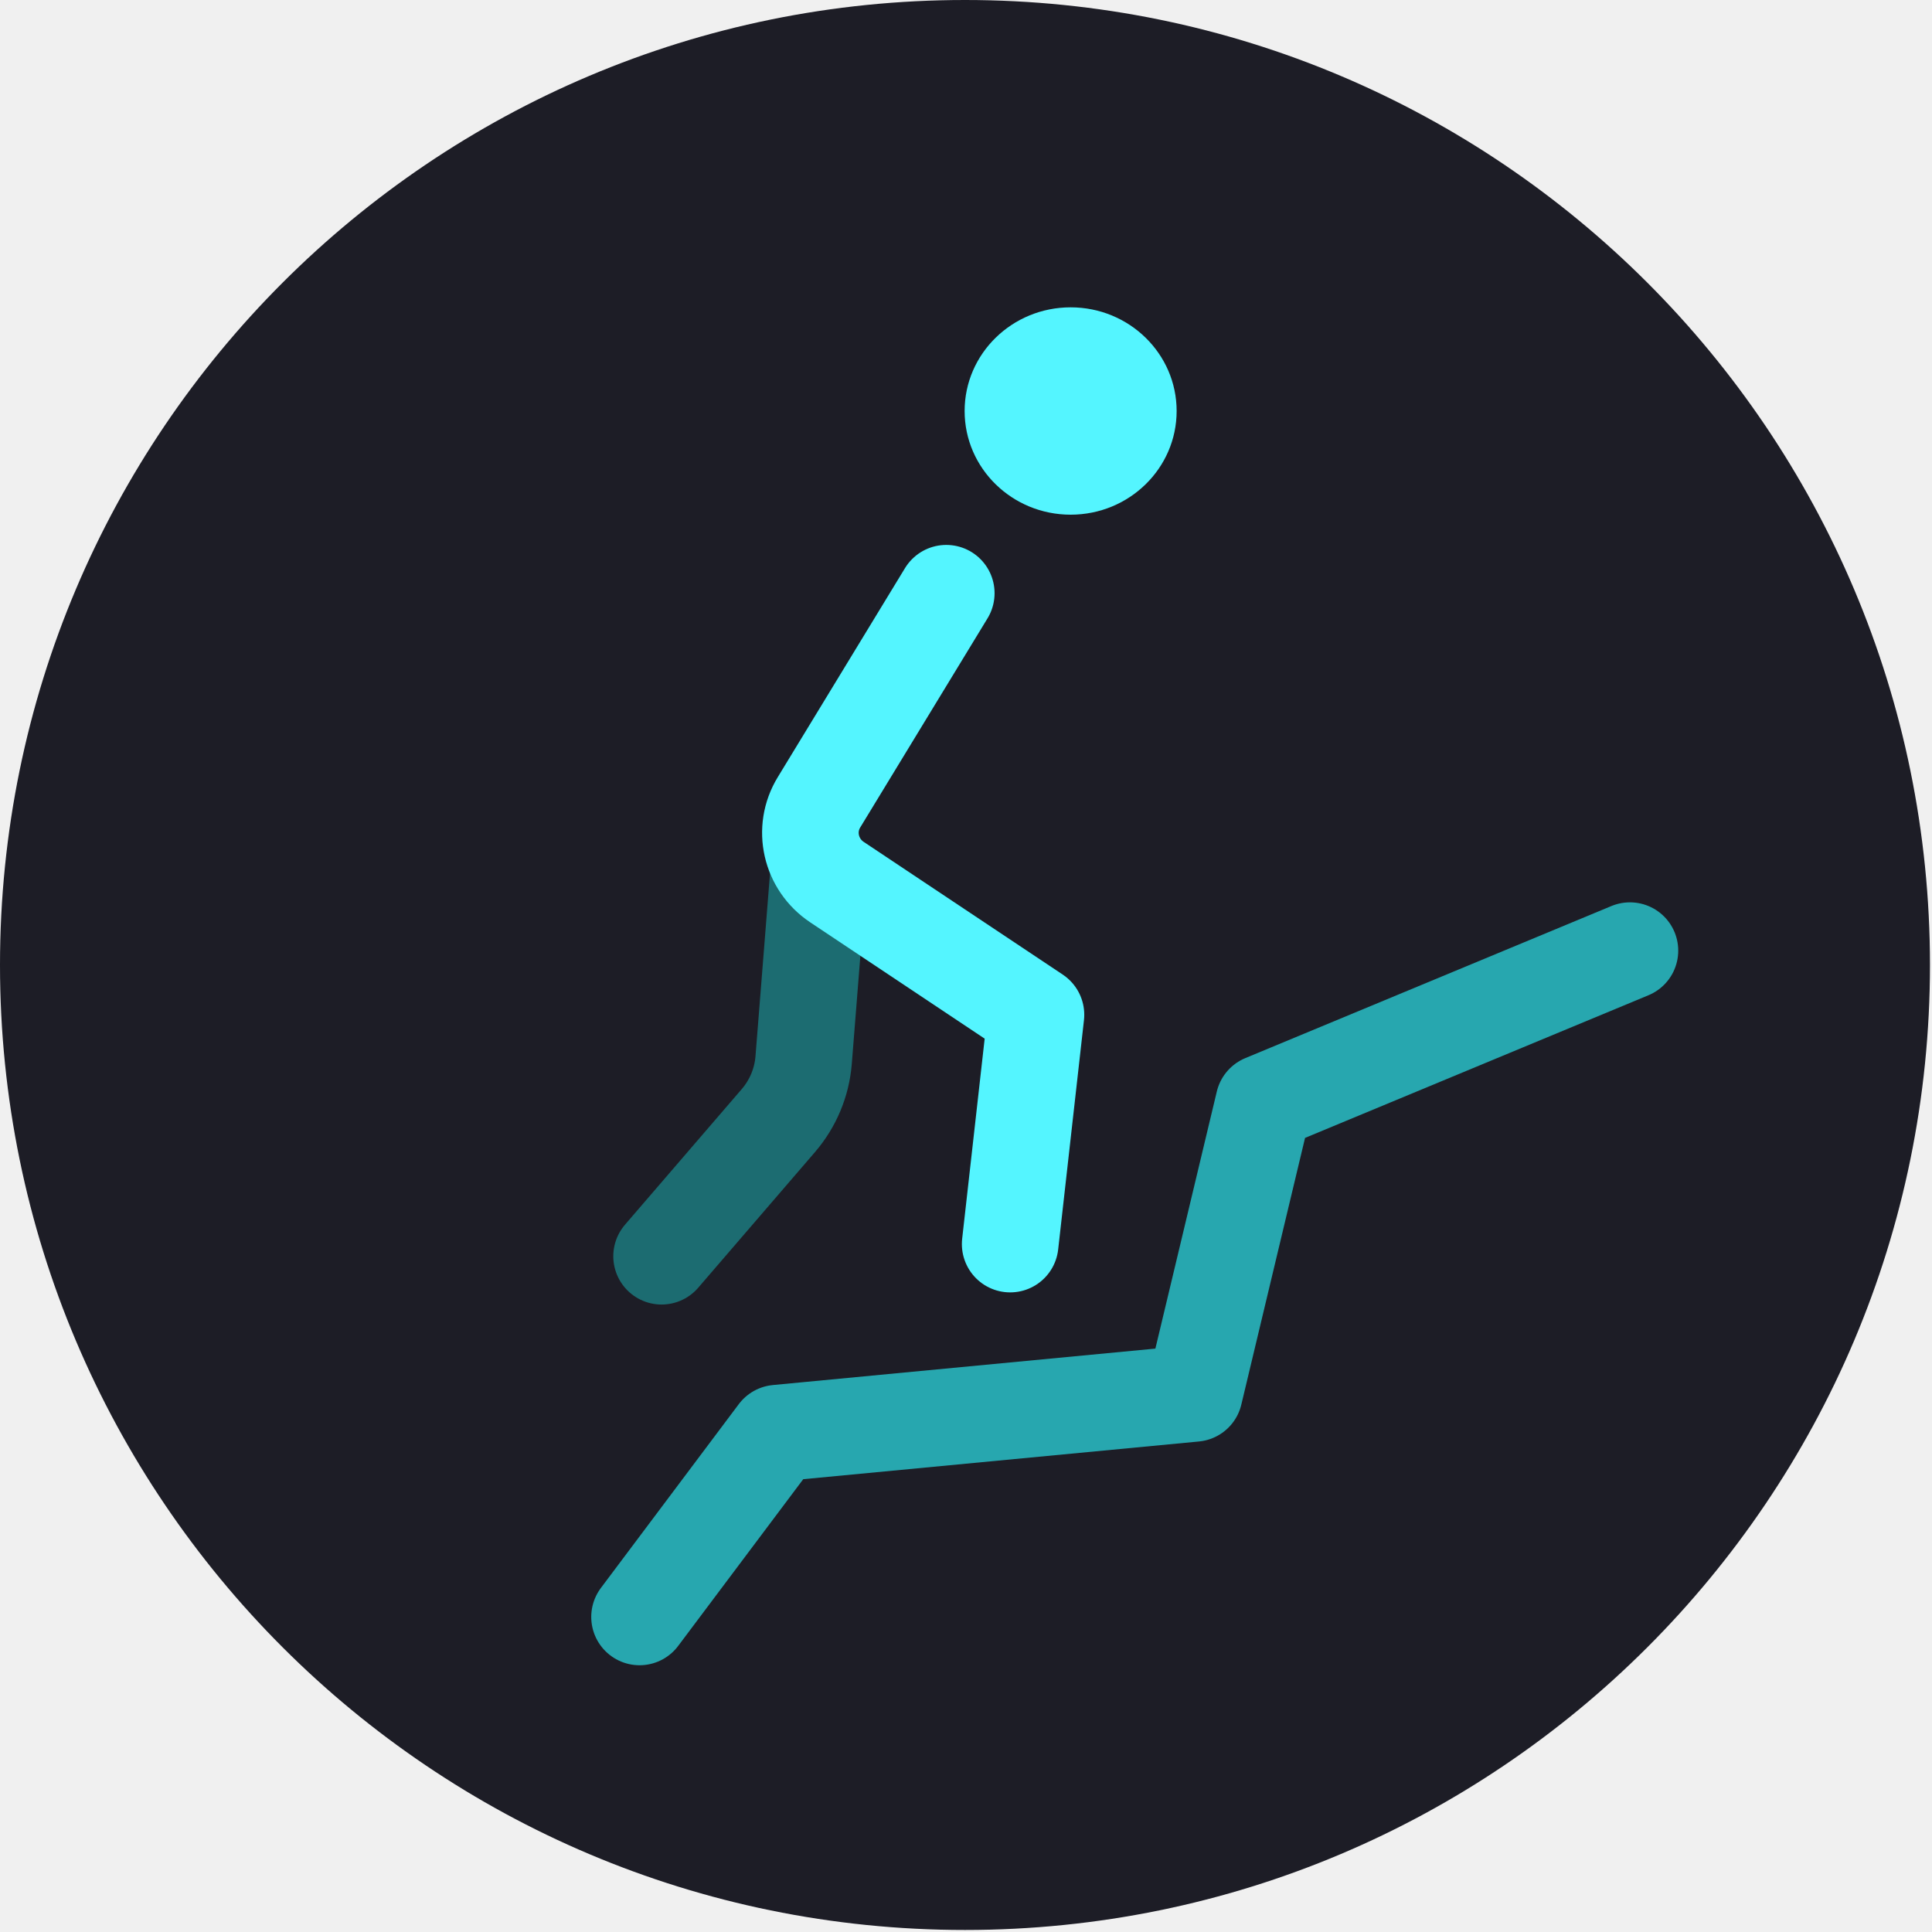
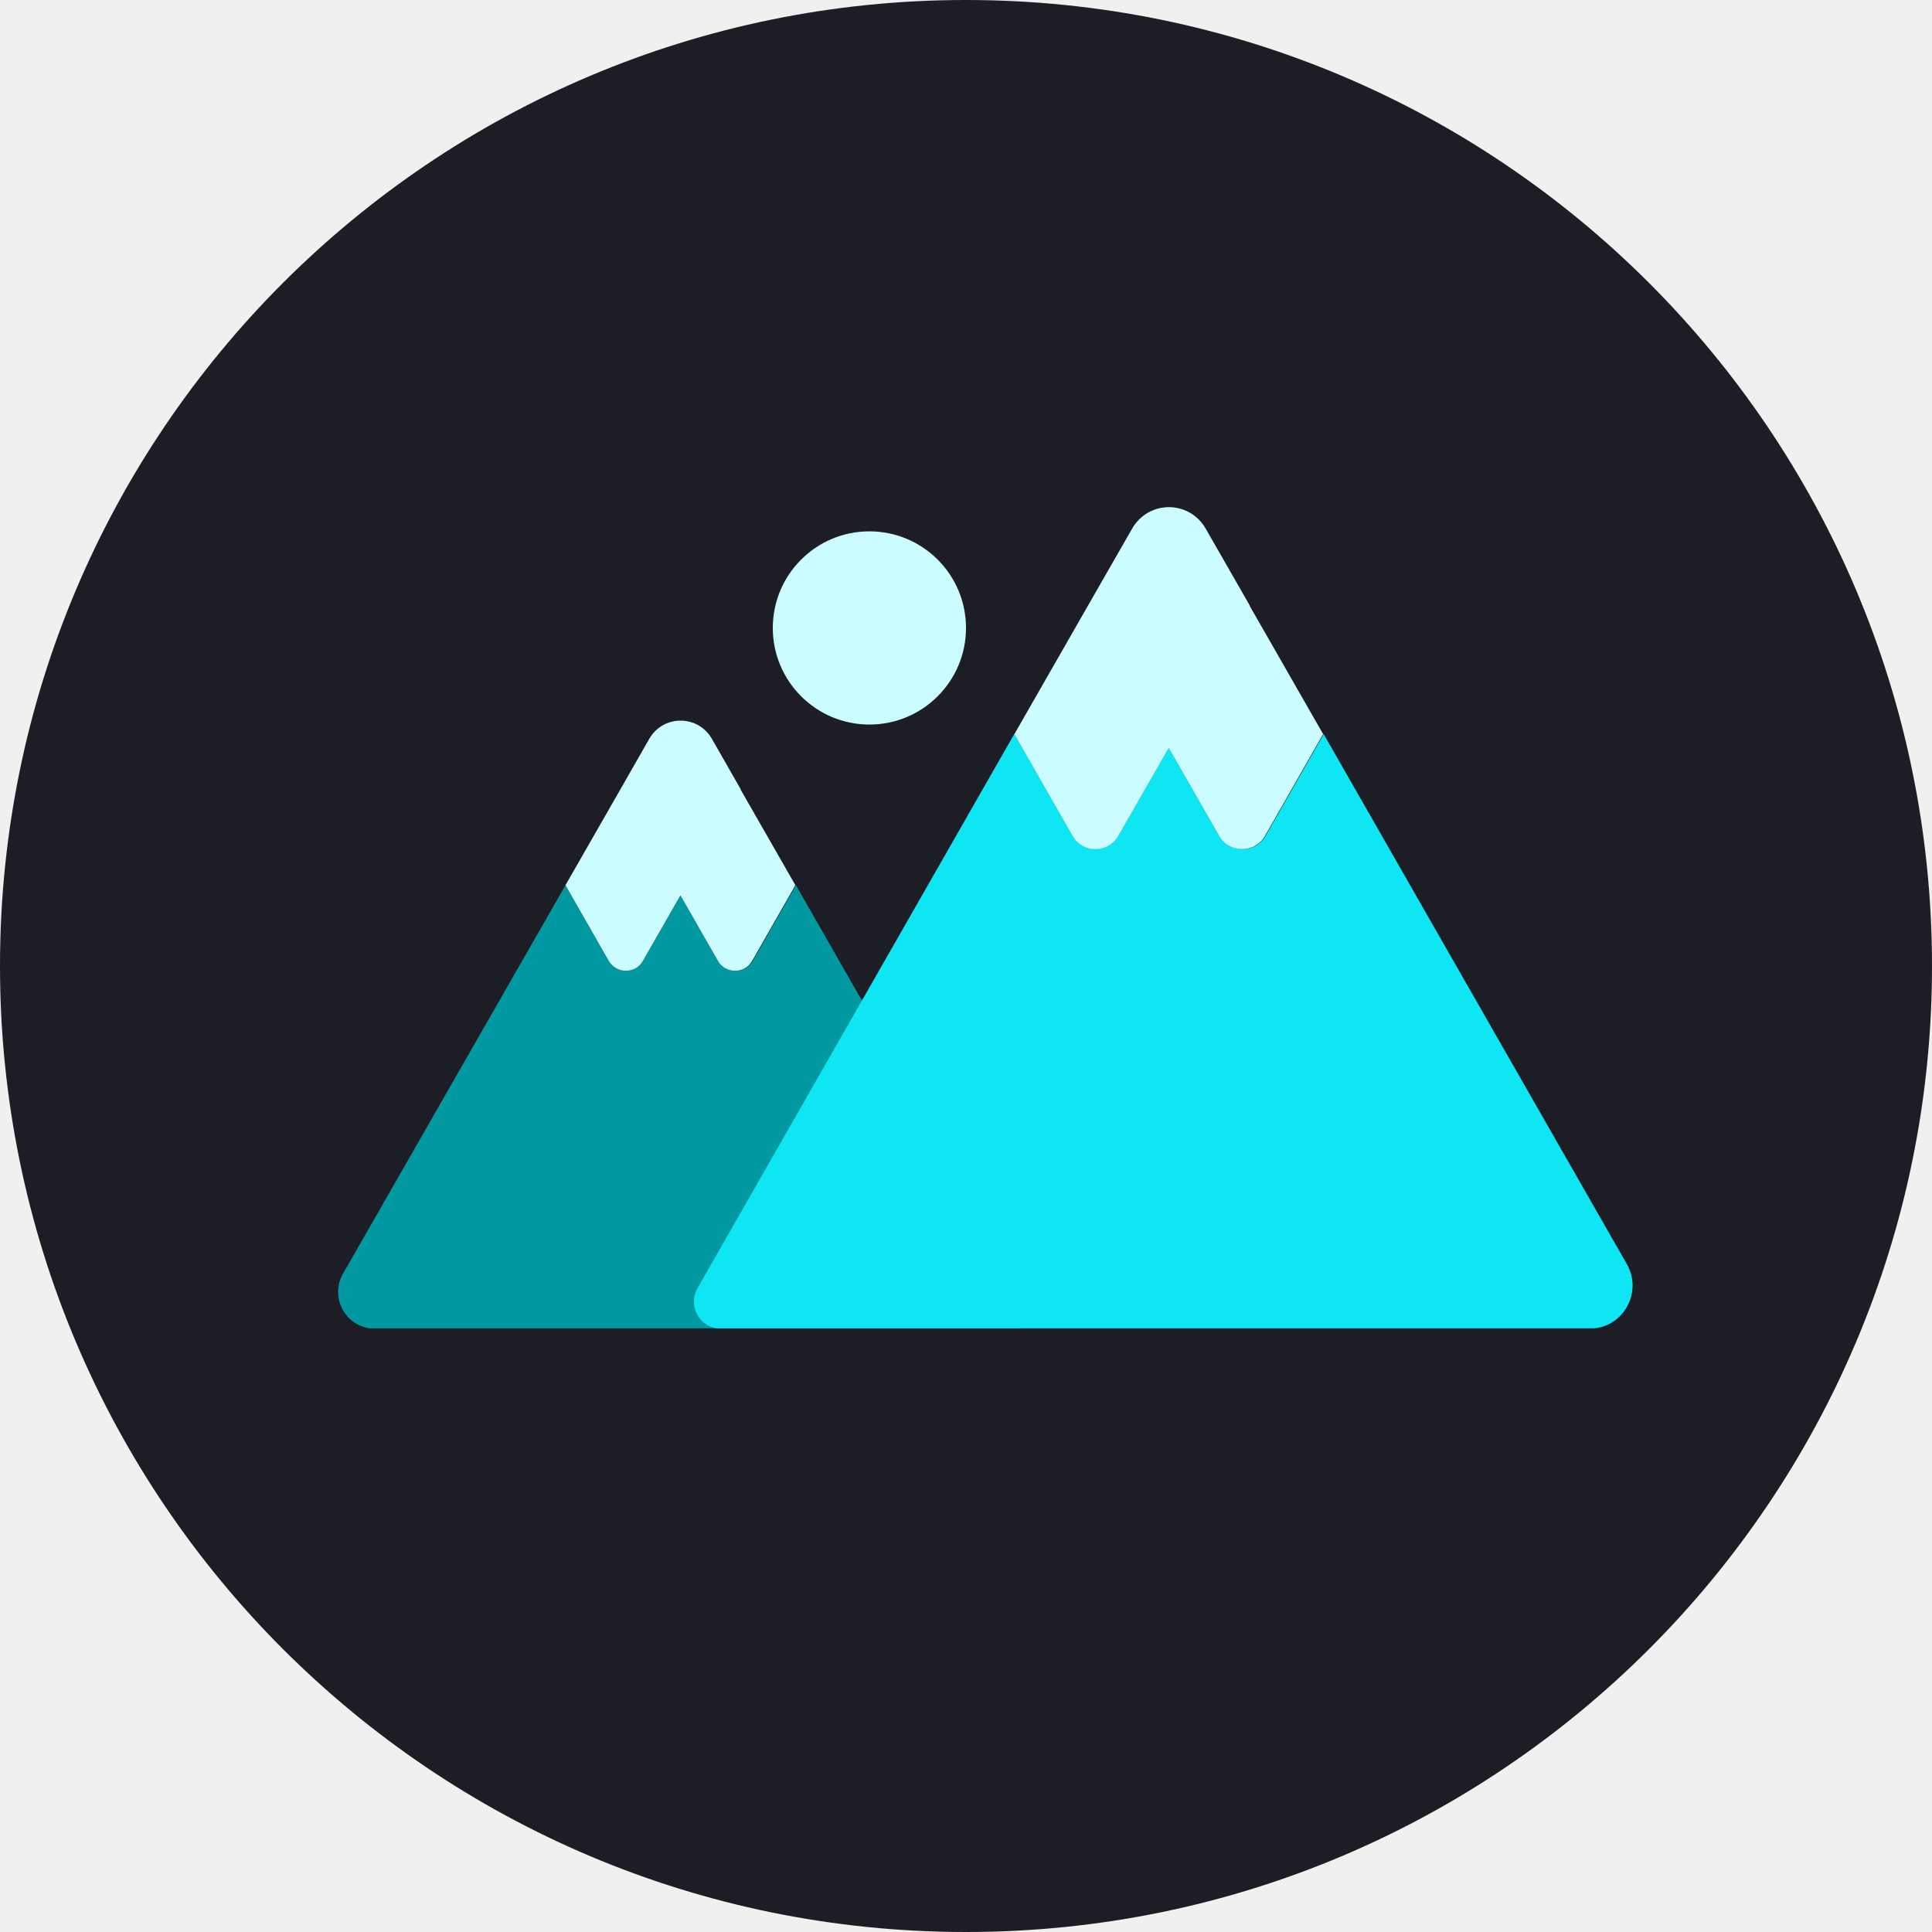
- <svg xmlns="http://www.w3.org/2000/svg" width="80" height="80" viewBox="0 0 80 80" fill="none">
-   <circle cx="39.958" cy="39.958" r="39.958" fill="#1D1D26" />
-   <path d="M44.333 21.312C46.757 21.312 48.722 19.39 48.722 17.019C48.722 14.648 46.757 12.726 44.333 12.726C41.909 12.726 39.943 14.648 39.943 17.019C39.943 19.39 41.909 21.312 44.333 21.312Z" fill="#54F5FF" />
-   <path d="M33.89 36.181L33.276 43.906C33.201 44.819 32.84 45.69 32.234 46.397L27.395 52.018" stroke="#1C6C71" stroke-width="4" stroke-linecap="round" stroke-linejoin="round" />
-   <path d="M39.183 24.564L33.915 33.218C33.225 34.344 33.562 35.799 34.662 36.53L42.897 42.02L41.829 51.515" stroke="#54F5FF" stroke-width="4" stroke-linecap="round" stroke-linejoin="round" />
-   <path d="M26.482 66.954L32.191 59.343L49.455 57.698L52.331 45.662L67.492 39.364" stroke="#27A7AF" stroke-width="4" stroke-linecap="round" stroke-linejoin="round" />
+ <svg xmlns="http://www.w3.org/2000/svg" width="42" height="42" viewBox="0 0 42 42" fill="none">
+   <path d="M42 21C42 32.598 32.598 42 21 42C9.402 42 0 32.598 0 21C0 9.402 9.402 0 21 0C32.598 0 42 9.402 42 21Z" fill="#1D1D26" />
+   <g clip-path="url(#clip0_4434_40391)">
+     <path d="M15.608 20.889L14.793 19.466L13.977 20.889C13.811 21.177 13.394 21.177 13.234 20.889L12.293 19.244L7.456 27.689C7.153 28.217 7.534 28.883 8.14 28.883H22.069C22.402 28.883 22.611 28.523 22.444 28.229L17.303 19.244L16.363 20.889C16.197 21.177 15.78 21.177 15.62 20.889H15.608Z" fill="#0098A1" />
+     <path d="M16.107 17.166L15.476 16.062C15.173 15.534 14.417 15.534 14.114 16.062L13.483 17.166L12.293 19.243L13.233 20.888C13.4 21.176 13.816 21.176 13.977 20.888L14.792 19.465L15.607 20.888C15.774 21.176 16.19 21.176 16.351 20.888L17.291 19.243L16.101 17.166H16.107Z" fill="#CBFCFF" />
+     <path d="M26.503 18.162L25.408 16.253L24.313 18.162C24.093 18.552 23.534 18.552 23.314 18.162L22.052 15.953L15.162 28.005C14.942 28.395 15.216 28.881 15.662 28.881H34.565C35.279 28.881 35.719 28.101 35.368 27.483L28.776 15.959L27.514 18.168C27.294 18.558 26.735 18.558 26.515 18.168L26.503 18.162Z" fill="#0EE6F3" />
+     <path d="M27.175 13.174L26.211 11.493C25.854 10.869 24.968 10.869 24.611 11.493L23.647 13.174L22.052 15.959L23.314 18.168C23.534 18.558 24.093 18.558 24.313 18.168L25.408 16.259L26.503 18.168C26.723 18.558 27.282 18.558 27.503 18.168L28.764 15.959L27.169 13.174H27.175Z" fill="#CBFCFF" />
+     <ellipse cx="18.9" cy="13.651" rx="2.1" ry="2.1" fill="#CBFCFF" />
+   </g>
+   <defs>
+     <clipPath id="clip0_4434_40391">
+       <rect width="28.875" height="17.85" fill="white" transform="translate(7.34961 11.0254)" />
+     </clipPath>
+   </defs>
</svg>
